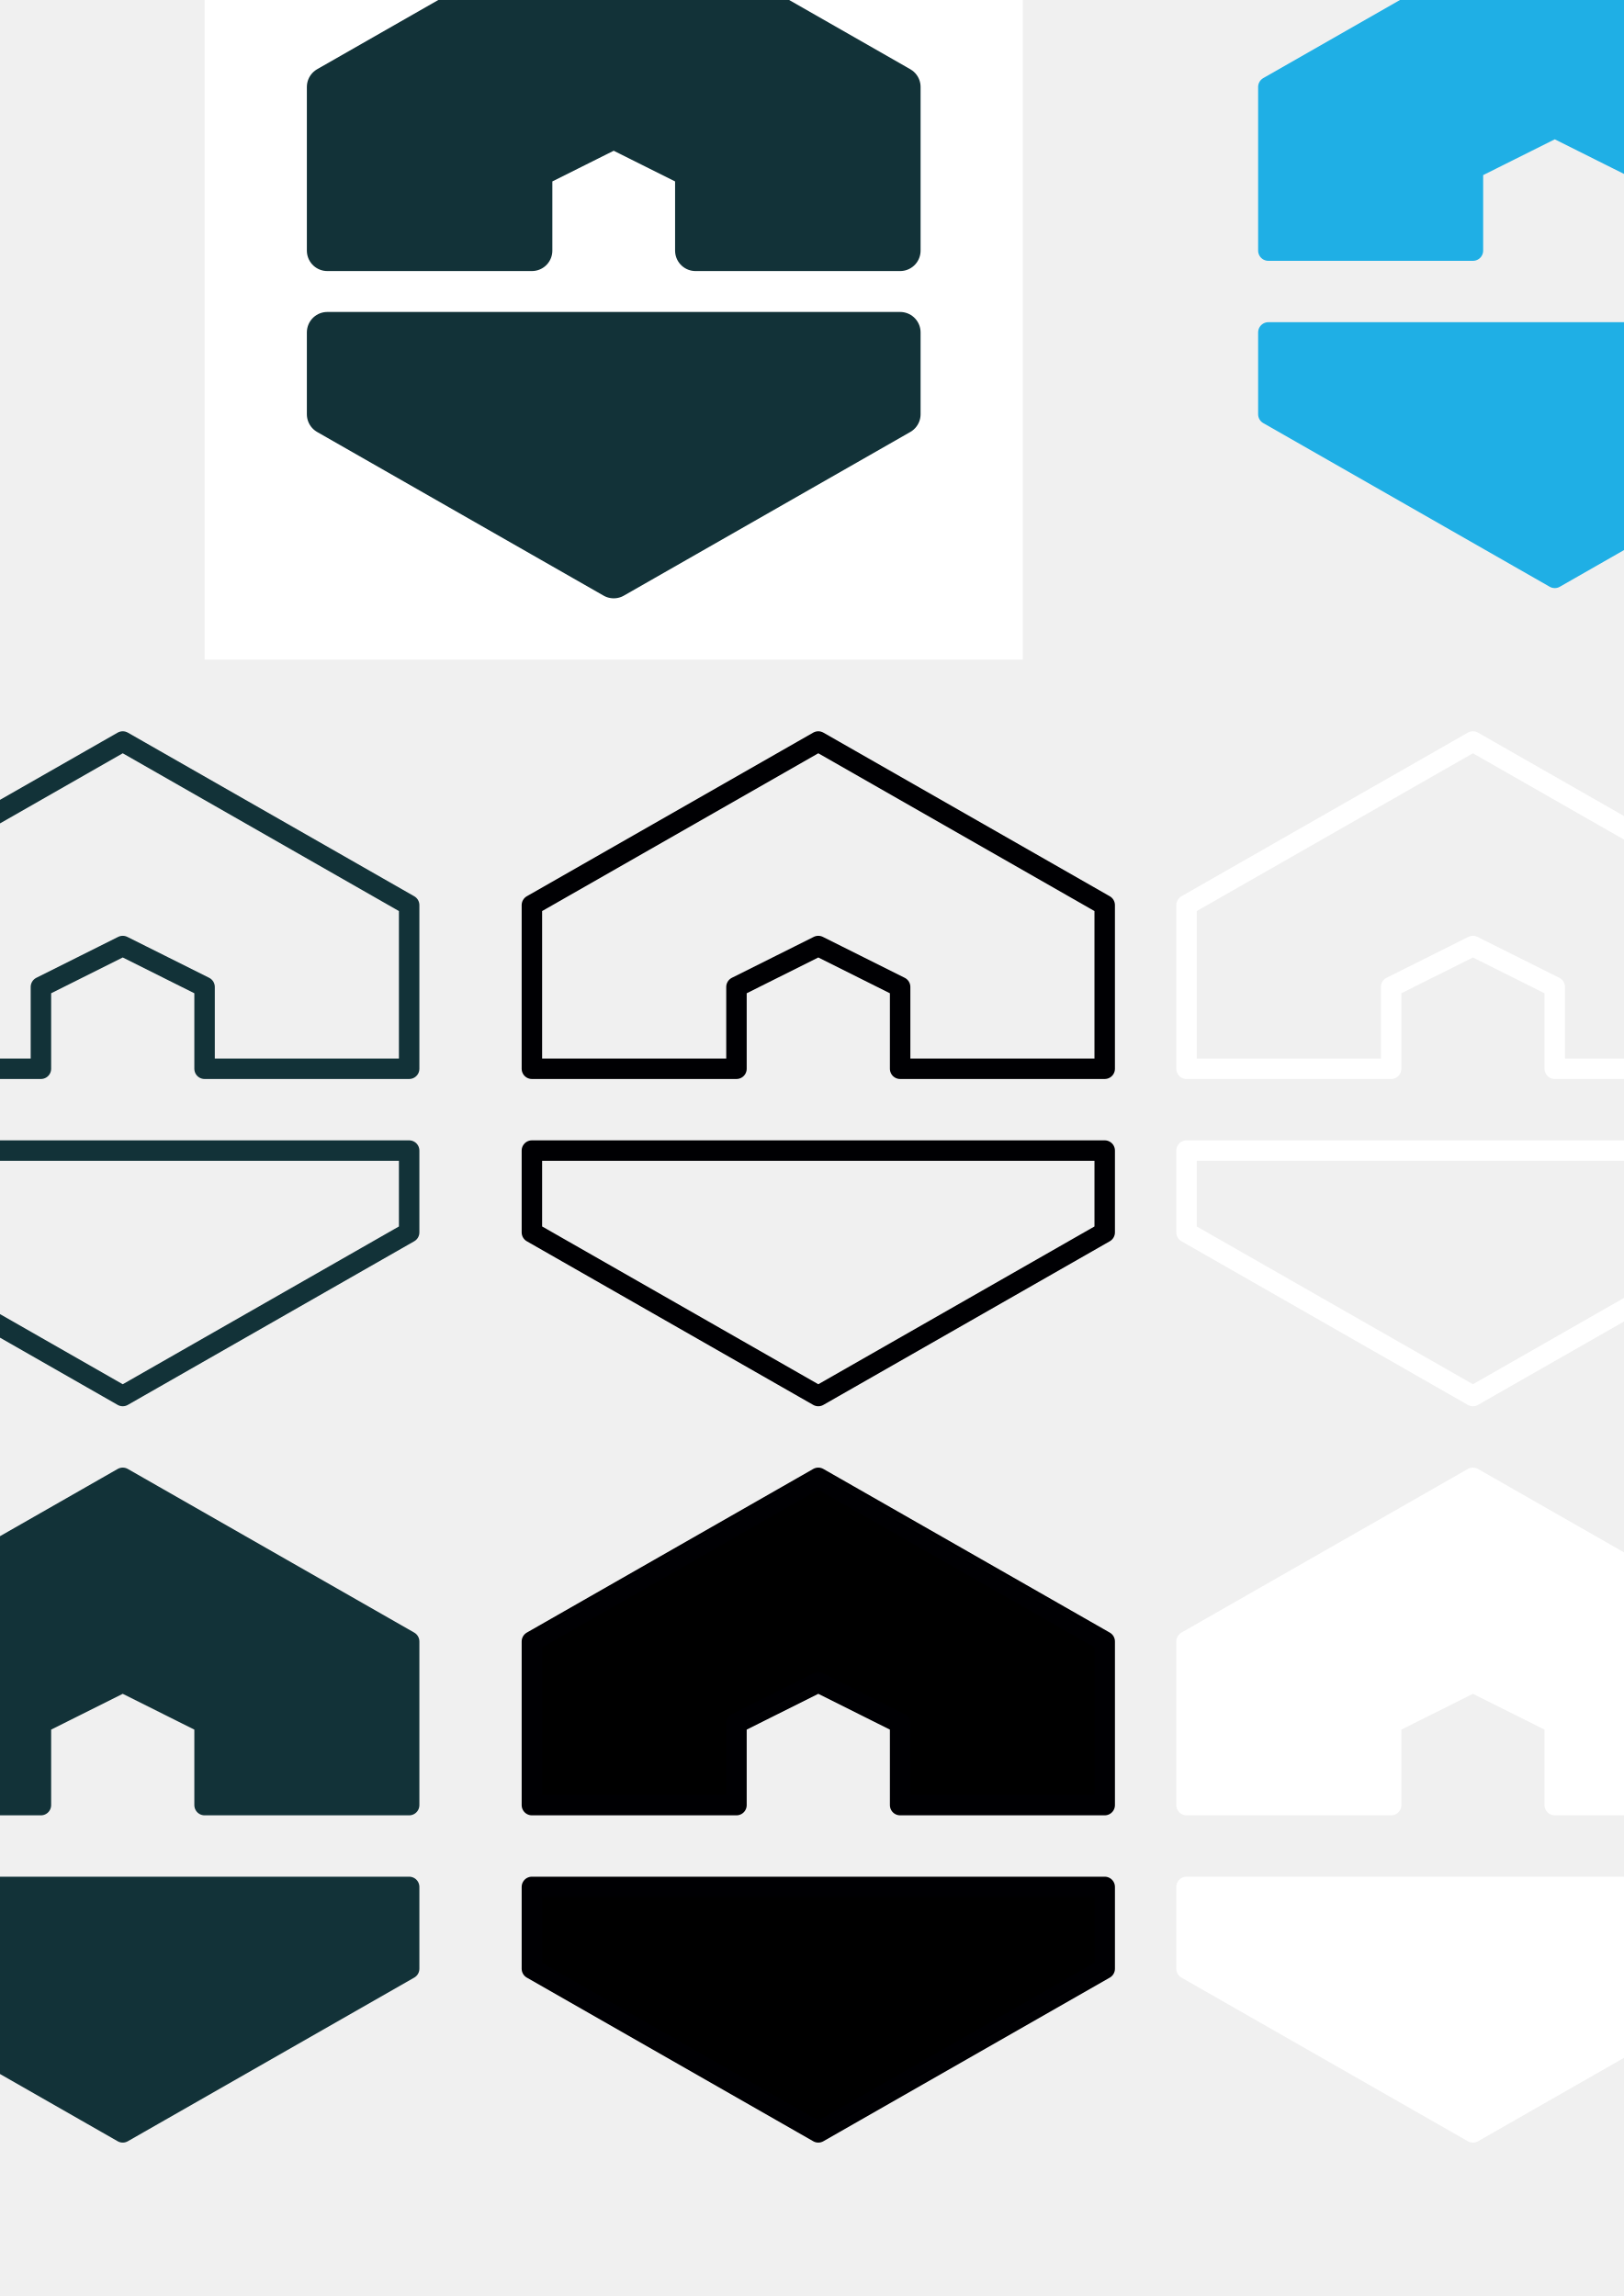
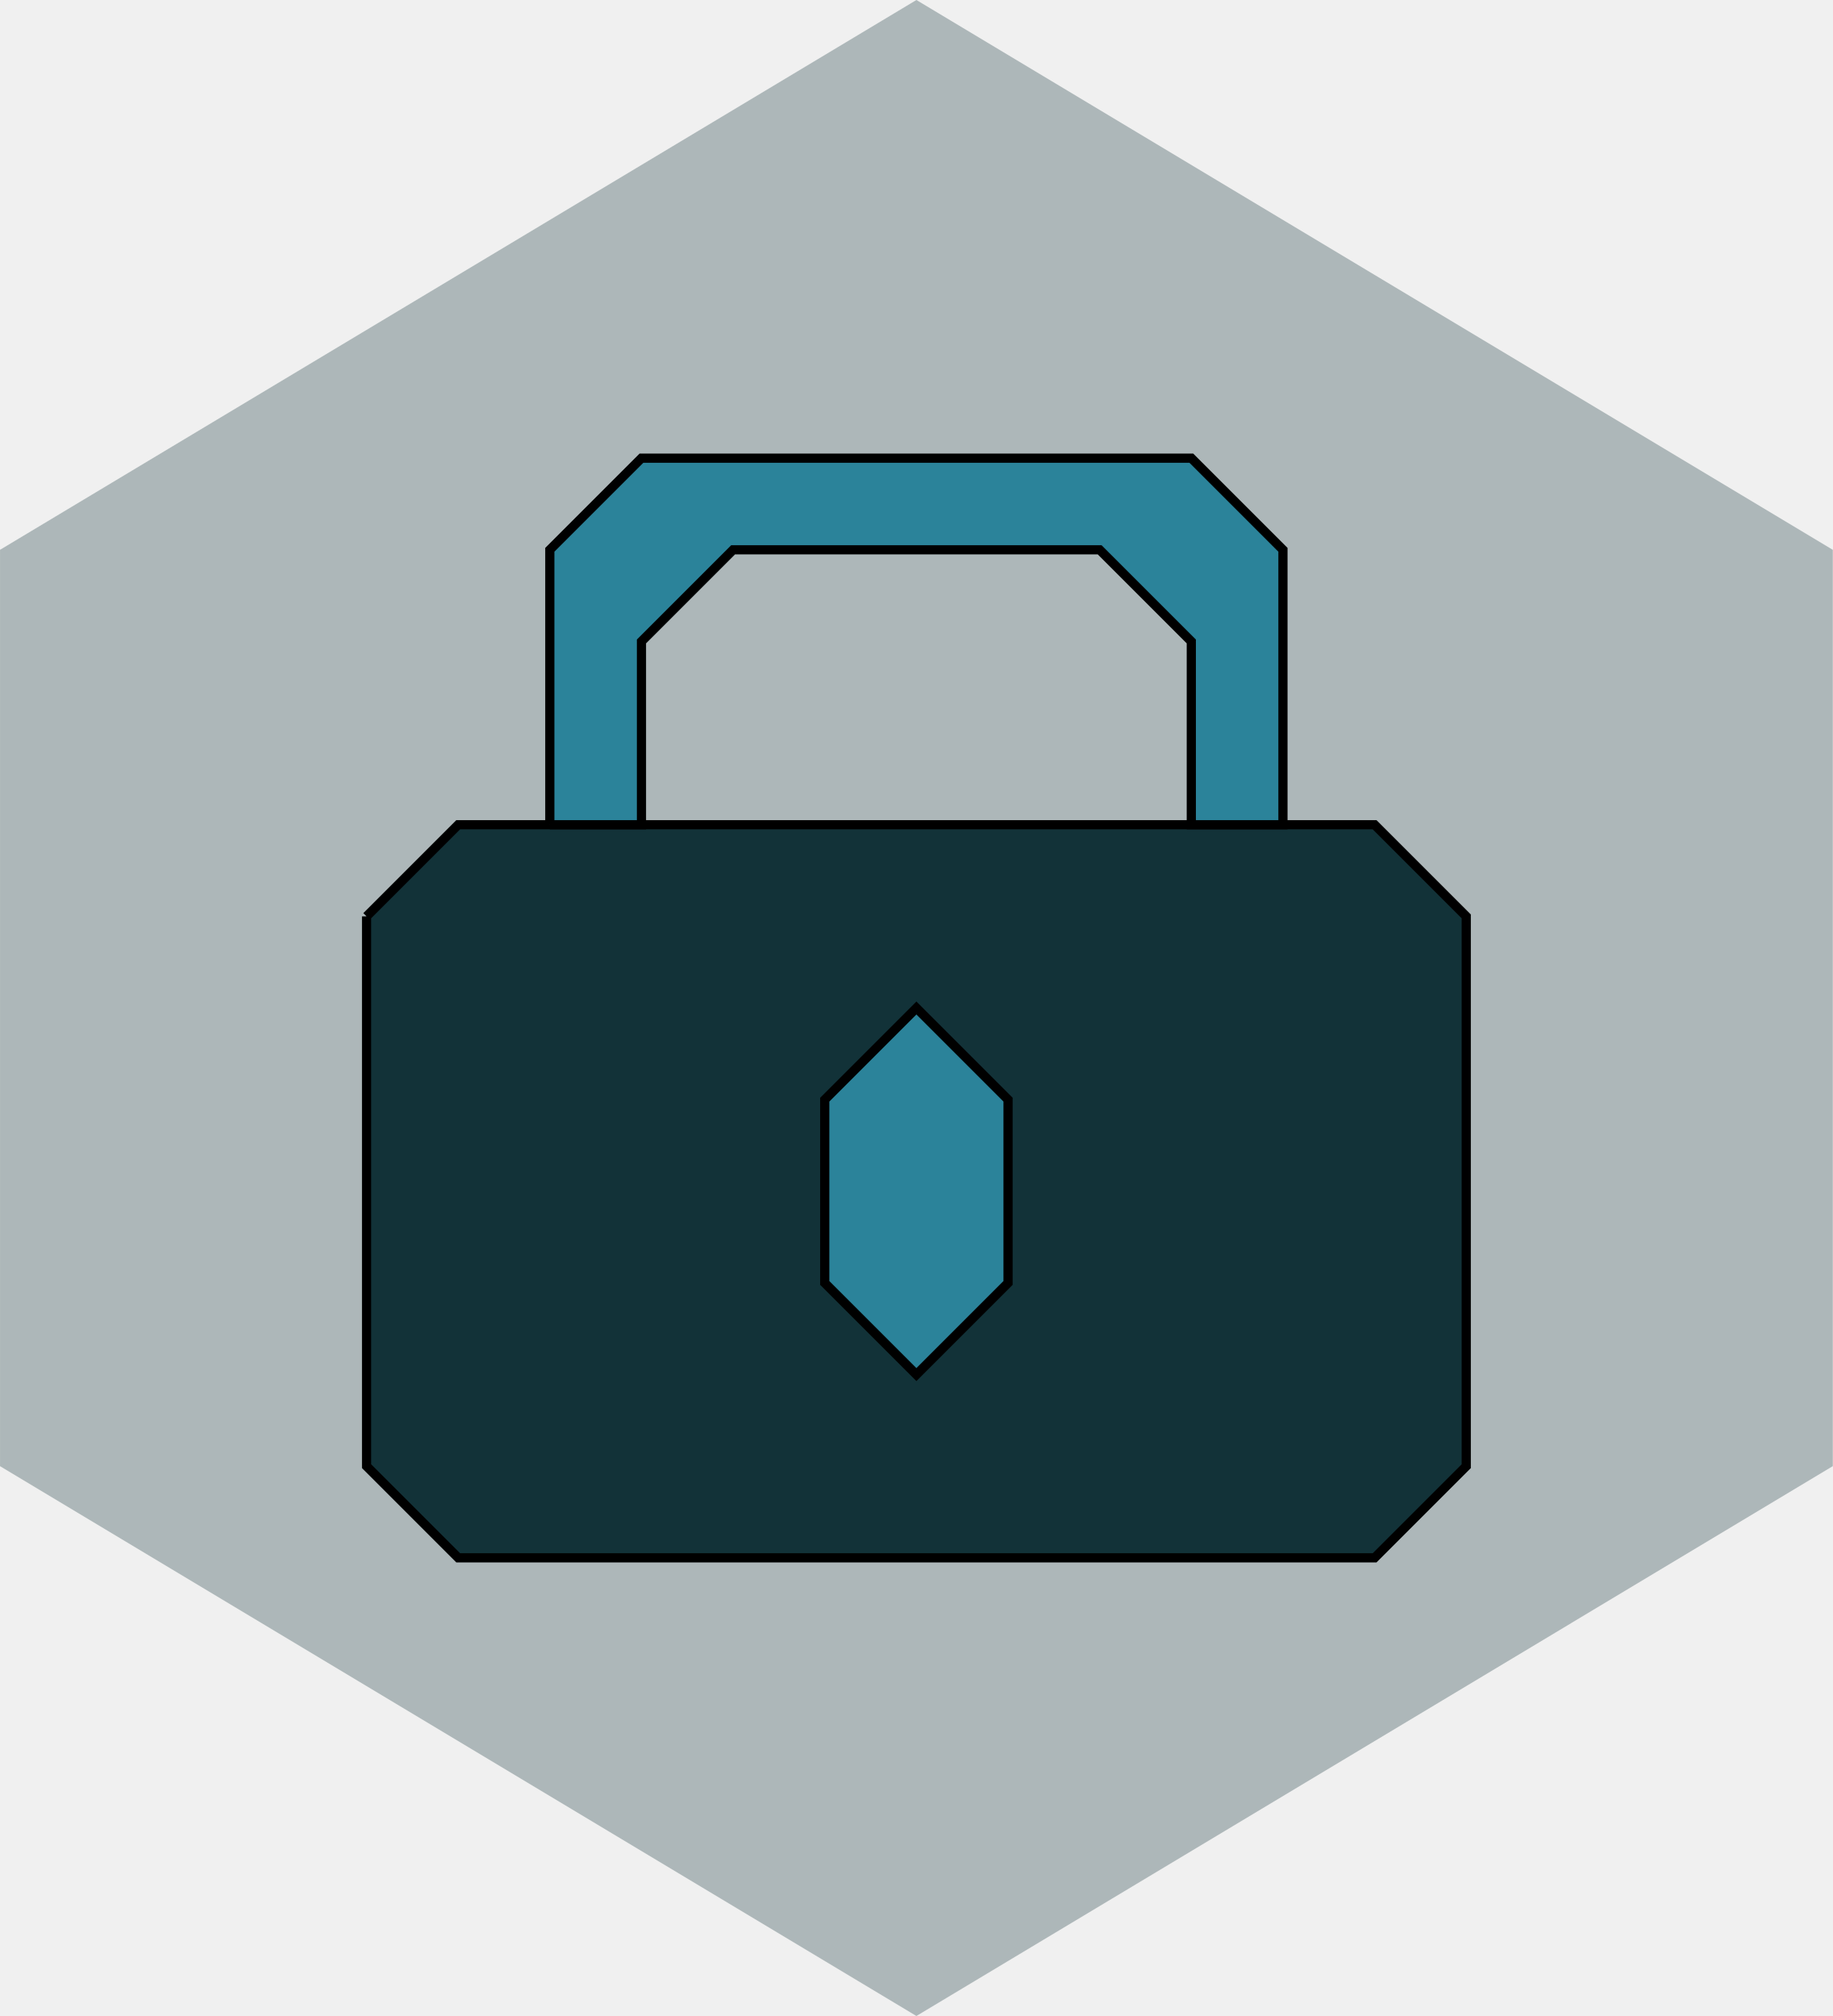
- <svg xmlns="http://www.w3.org/2000/svg" width="210mm" height="297mm" viewBox="0 0 210 297" version="1.1" id="svg8">
-   <defs id="defs2">
-     <linearGradient id="linearGradient-1" y2="220.984" x2="123.5" y1="0" x1="123.5" gradientUnits="userSpaceOnUse">
-       <stop id="stop1261" offset="0%" stop-color="#3950B5" />
-       <stop id="stop1263" offset="100%" stop-color="#162360" />
-     </linearGradient>
-   </defs>
-   <g id="layer1">
-     <path style="fill:none;stroke:#000003;stroke-width:2.646;stroke-linecap:round;stroke-linejoin:round;stroke-miterlimit:4;stroke-dasharray:none;stroke-opacity:1" d="M 68.792,117.083 105.833,95.917 142.875,117.083 V 138.25 H 116.417 V 127.667 L 105.833,122.375 95.25,127.667 V 138.25 H 68.792 v -21.167" id="path828" />
-     <path style="fill:none;stroke:#000003;stroke-width:2.646;stroke-linecap:round;stroke-linejoin:round;stroke-miterlimit:4;stroke-dasharray:none;stroke-opacity:1" d="m 68.792,148.833 -10e-7,10.583 37.042,21.167 37.042,-21.167 v -10.583 z" id="path830" />
-     <path style="fill:none;stroke:#ffffff;stroke-width:2.646;stroke-linecap:round;stroke-linejoin:round;stroke-miterlimit:4;stroke-dasharray:none;stroke-opacity:1" d="M 153.458,117.083 190.5,95.917 227.542,117.083 V 138.25 H 201.083 V 127.667 L 190.5,122.375 179.917,127.667 V 138.25 h -26.458 v -21.167" id="path828-8" />
-     <path style="fill:none;stroke:#ffffff;stroke-width:2.646;stroke-linecap:round;stroke-linejoin:round;stroke-miterlimit:4;stroke-dasharray:none;stroke-opacity:1" d="m 153.458,148.833 0,10.583 37.042,21.167 37.042,-21.167 v -10.583 z" id="path830-8" />
-     <path style="fill:none;stroke:#123238;stroke-width:2.646;stroke-linecap:round;stroke-linejoin:round;stroke-miterlimit:4;stroke-dasharray:none;stroke-opacity:1" d="M -21.167,117.083 15.875,95.917 52.917,117.083 V 138.25 H 26.458 L 26.458,127.667 15.875,122.375 l -10.583,5.292 0,10.583 H -21.167 v -21.167" id="path828-4" />
-     <path style="fill:none;stroke:#123238;stroke-width:2.646;stroke-linecap:round;stroke-linejoin:round;stroke-miterlimit:4;stroke-dasharray:none;stroke-opacity:1" d="m -21.167,148.833 -1e-6,10.583 37.042,21.167 37.042,-21.167 V 148.833 H 3.402 Z" id="path830-4" />
-     <path style="fill:#000000;stroke:#000003;stroke-width:2.646;stroke-linecap:round;stroke-linejoin:round;stroke-miterlimit:4;stroke-dasharray:none;stroke-opacity:1;fill-opacity:1" d="m 68.792,212.333 37.042,-21.167 37.042,21.167 V 233.5 H 116.417 V 222.917 L 105.833,217.625 95.25,222.917 V 233.5 h -26.458 v -21.167" id="path828-6" />
-     <path style="fill:#000000;stroke:#000003;stroke-width:2.646;stroke-linecap:round;stroke-linejoin:round;stroke-miterlimit:4;stroke-dasharray:none;stroke-opacity:1;fill-opacity:1" d="m 68.792,244.083 v 10.583 l 37.042,21.167 37.042,-21.167 v -10.583 z" id="path830-1" />
-     <path style="fill:#ffffff;stroke:#ffffff;stroke-width:2.646;stroke-linecap:round;stroke-linejoin:round;stroke-miterlimit:4;stroke-dasharray:none;stroke-opacity:1;fill-opacity:1" d="m 153.458,212.333 37.042,-21.167 37.042,21.167 V 233.5 h -26.458 v -10.583 l -10.583,-5.292 -10.583,5.292 V 233.5 h -26.458 v -21.167" id="path828-8-1" />
-     <path style="fill:#ffffff;stroke:#ffffff;stroke-width:2.646;stroke-linecap:round;stroke-linejoin:round;stroke-miterlimit:4;stroke-dasharray:none;stroke-opacity:1;fill-opacity:1" d="m 153.458,244.083 v 10.583 l 37.042,21.167 37.042,-21.167 v -10.583 z" id="path830-8-3" />
-     <path style="fill:#123238;stroke:#123238;stroke-width:2.646;stroke-linecap:round;stroke-linejoin:round;stroke-miterlimit:4;stroke-dasharray:none;stroke-opacity:1;fill-opacity:1;fill-rule:nonzero" d="m -21.167,212.333 37.042,-21.167 37.042,21.167 V 233.5 H 26.458 V 222.917 L 15.875,217.625 5.292,222.917 V 233.5 H -21.167 v -21.167" id="path828-4-7" />
-     <path style="fill:#123238;stroke:#123238;stroke-width:2.646;stroke-linecap:round;stroke-linejoin:round;stroke-miterlimit:4;stroke-dasharray:none;stroke-opacity:1;fill-opacity:1;fill-rule:nonzero" d="m -21.167,244.083 v 10.583 l 37.042,21.167 37.042,-21.167 v -10.583 z" id="path830-4-7" />
-     <g id="g1003">
-       <rect y="-20.5" x="26.458" height="105.833" width="105.833" id="rect972" style="fill:#ffffff;fill-opacity:1;fill-rule:nonzero;stroke:none;stroke-width:0.265;stroke-linecap:round;stroke-linejoin:round;stroke-miterlimit:4;stroke-dasharray:none;stroke-opacity:1" />
-       <path id="path828-4-7-4" d="m 42.333,11.25 37.042,-21.167 37.042,21.167 V 32.417 H 89.958 V 21.833 l -10.583,-5.292 -10.583,5.292 -1.3e-5,10.583 H 42.333 V 11.25" style="fill:#123238;fill-opacity:1;fill-rule:nonzero;stroke:#123238;stroke-width:5.292;stroke-linecap:round;stroke-linejoin:round;stroke-miterlimit:4;stroke-dasharray:none;stroke-opacity:1" />
-       <path id="path830-4-7-9" d="M 42.333,43 V 53.583 L 79.375,74.75 116.417,53.583 V 43 Z" style="fill:#123238;fill-opacity:1;fill-rule:nonzero;stroke:#123238;stroke-width:5.292;stroke-linecap:round;stroke-linejoin:round;stroke-miterlimit:4;stroke-dasharray:none;stroke-opacity:1" />
-       <path id="path828-4-7-4-82" d="M 164.042,11.25 201.083,-9.917 238.125,11.25 V 32.417 H 211.667 V 21.833 L 201.083,16.542 190.5,21.833 l -2e-5,10.583 H 164.042 V 11.25" style="fill:#1fafe5;fill-opacity:1;fill-rule:nonzero;stroke:#1fafe5;stroke-width:2.646;stroke-linecap:round;stroke-linejoin:round;stroke-miterlimit:4;stroke-dasharray:none;stroke-opacity:1" />
-       <path id="path830-4-7-9-4" d="m 164.042,43 v 10.583 l 37.042,21.167 37.042,-21.167 V 43 Z" style="fill:#1fafe5;fill-opacity:1;fill-rule:nonzero;stroke:#1fafe5;stroke-width:2.646;stroke-linecap:round;stroke-linejoin:round;stroke-miterlimit:4;stroke-dasharray:none;stroke-opacity:1" />
-       <path id="path828-4-7-4-82-1" d="m 264.583,249.375 37.042,-21.167 37.042,21.167 v 21.167 h -26.458 v -10.583 l -10.583,-5.292 -10.583,5.292 -2e-5,10.583 h -26.458 v -21.167" style="fill:#1fafe5;fill-opacity:1;fill-rule:nonzero;stroke:#1fafe5;stroke-width:2.646;stroke-linecap:round;stroke-linejoin:round;stroke-miterlimit:4;stroke-dasharray:none;stroke-opacity:1" />
-       <path id="path830-4-7-9-4-5" d="m 264.583,281.125 v 10.583 l 37.042,21.167 37.042,-21.167 V 281.125 Z" style="fill:#1fafe5;fill-opacity:1;fill-rule:nonzero;stroke:#1fafe5;stroke-width:2.646;stroke-linecap:round;stroke-linejoin:round;stroke-miterlimit:4;stroke-dasharray:none;stroke-opacity:1" />
-       <g id="Onboarding" transform="matrix(0.2645833,0,0,0.2645833,180.8112,381.7174)" style="fill:none;fill-rule:evenodd;stroke:none;stroke-width:1">
-         <g transform="translate(-64,-210)" id="0.2.3---Tour-3">
-           <g transform="translate(64,210)" id="bg-3">
-             <path id="Oval-2" d="M 123.5,247 C 191.707,247 247,191.707 247,123.5 247,55.293 191.707,0 123.5,0 55.293,0 0,55.293 0,123.5 0,191.707 55.293,247 123.5,247 Z" style="opacity:0.3;fill:url(#linearGradient-1)" />
-             <rect rx="8" height="183.875" width="99.831" y="24" x="63" id="Combined-Shape" style="fill:#253377;stroke:#647ce8;stroke-width:2" />
-             <path id="Line" d="M 63.52,180.635 H 162.311" style="stroke:#647ce8;stroke-width:2;stroke-linecap:square" />
-             <path id="path1271" d="m 104.076,194.255 h 18.718" style="stroke:#647ce8;stroke-width:2;stroke-linecap:square" />
-             <g transform="translate(90,76)" id="Group-4" style="stroke:#ffffff">
-               <g id="top-up">
-                 <g transform="translate(8.666667,3.180606)" id="shopping-48px-outline_bitcoin">
-                   <g transform="translate(0.619048,0.627502)" id="Group">
-                     <path id="Shape" d="M 12.381,0 V 7.53" />
-                     <path id="path1274" d="M 17.333,0 V 7.53" />
-                     <path id="path1276" d="m 12.381,47.69 v 7.53" />
-                     <path id="path1278" d="m 17.333,47.69 v 7.53" />
-                     <path id="Shape-Copy" d="M 0,47.69 H 7.429" />
-                     <path id="Shape-Copy-2" d="M 0,7.53 H 7.429" />
-                     <path id="path1282" d="M 7.429,25.1 V 7.53 H 21.804 c 5.097,0 9.148,3.891 9.148,8.785 0,4.895 -4.051,8.785 -9.148,8.785" />
-                     <path id="path1284" d="M 7.429,47.69 V 25.1 H 23.679 c 5.417,0 9.75,5.02 9.75,11.295 0,6.275 -4.333,11.295 -9.75,11.295 z" />
-                   </g>
-                 </g>
-               </g>
-             </g>
-             <g transform="translate(125,122)" id="Group-3" style="stroke:#12e5b6;stroke-width:2">
-               <rect rx="4" height="65.721" width="74.76" y="37.648" x="0.005" id="Rectangle-path" style="fill:#1f2f7b" />
-               <path id="path1291" d="M 18.695,37.648 V 18.871 c 0,-10.328 8.411,-18.778 18.69,-18.778 v 0 c 10.28,0 18.69,8.45 18.69,18.778 v 18.778" />
-               <path id="path1293" d="m 36.63,65.815 v 9.389" style="fill:#f9f9f9" />
-             </g>
-           </g>
-         </g>
-       </g>
-       <g id="g1421" transform="matrix(0.2645833,0,0,0.2645833,29.05125,380.8729)" style="fill:#c87137">
-         <path id="path1377" d="M 187.5,257 C 255.7,257 311,201.7 311,133.5 311,65.3 255.7,10 187.5,10 119.3,10 64,65.3 64,133.5 64,201.7 119.3,257 187.5,257 Z" class="st0" style="opacity:0.3;fill:#c87137;enable-background:new" />
-         <polygon id="polygon1384" points="222.9,90.7 247.7,57.5 280.8,77.2 321.2,66.1 375,45 375,195 150.1,195 0.4,195 0,143.5 54.3,137.3 97.7,107.8 140.1,129.9 184.6,90.7 " class="st1" style="opacity:0.3;fill:#c87137;enable-background:new" />
-         <g id="g1394" class="st2" style="opacity:0.3;fill:#c87137">
-           <path id="path1386" d="m 300.2,195 h -0.5 v -4 h 0.5 z m 0,-8 h -0.5 v -4 h 0.5 z m 0,-8 h -0.5 v -4 h 0.5 z m 0,-8 h -0.5 v -4 h 0.5 z m 0,-8 h -0.5 v -4 h 0.5 z m 0,-8 h -0.5 v -4 h 0.5 z m 0,-8 h -0.5 v -4 h 0.5 z m 0,-8 h -0.5 v -4 h 0.5 z m 0,-8 h -0.5 v -4 h 0.5 z m 0,-8 h -0.5 v -4 h 0.5 z m 0,-8 h -0.5 v -4 h 0.5 z m 0,-8 h -0.5 v -4 h 0.5 z m 0,-8 h -0.5 v -4 h 0.5 z m 0,-8 h -0.5 v -4 h 0.5 z m 0,-8 h -0.5 v -4 h 0.5 z m 0,-8 h -0.5 v -4 h 0.5 z" class="st3" style="fill:#c87137" />
-           <path id="path1388" d="m 225.2,195 h -0.5 v -4 h 0.5 z m 0,-8 h -0.5 v -4 h 0.5 z m 0,-8 h -0.5 v -4 h 0.5 z m 0,-8 h -0.5 v -4 h 0.5 z m 0,-8 h -0.5 v -4 h 0.5 z m 0,-8 h -0.5 v -4 h 0.5 z m 0,-8 h -0.5 v -4 h 0.5 z m 0,-8 h -0.5 v -4 h 0.5 z m 0,-8 h -0.5 v -4 h 0.5 z m 0,-8 h -0.5 v -4 h 0.5 z m 0,-8 h -0.5 v -4 h 0.5 z m 0,-8 h -0.5 v -4 h 0.5 z m 0,-8 h -0.5 v -4 h 0.5 z m 0,-8 h -0.5 v -3.2 h 0.5 z" class="st3" style="fill:#c87137" />
-           <path id="path1390" d="m 150.2,195 h -0.5 v -4 h 0.5 z m 0,-8 h -0.5 v -4 h 0.5 z m 0,-8 h -0.5 v -4 h 0.5 z m 0,-8 h -0.5 v -4 h 0.5 z m 0,-8 h -0.5 v -4 h 0.5 z m 0,-8 h -0.5 v -4 h 0.5 z m 0,-8 h -0.5 v -4 h 0.5 z m 0,-8 h -0.5 v -4 h 0.5 z m 0,-8 h -0.5 v -4 h 0.5 z m 0,-8 h -0.5 v -2 h 0.5 z" class="st3" style="fill:#c87137" />
-           <path id="path1392" d="m 75.2,195 h -0.5 v -4 h 0.5 z m 0,-8 h -0.5 v -4 h 0.5 z m 0,-8 h -0.5 v -4 h 0.5 z m 0,-8 h -0.5 v -4 h 0.5 z m 0,-8 h -0.5 v -4 h 0.5 z m 0,-8 h -0.5 v -4 h 0.5 z m 0,-8 h -0.5 v -4 h 0.5 z m 0,-8 h -0.5 v -4 h 0.5 z m 0,-8 h -0.5 v -4 h 0.5 z" class="st3" style="fill:#c87137" />
-         </g>
-         <path id="path1396" d="m 0,144.5 c -0.5,0 -0.9,-0.4 -1,-0.9 -0.1,-0.5 0.3,-1 0.9,-1.1 L 54,136.3 97.1,107 c 0.3,-0.2 0.7,-0.2 1,-0.1 l 41.8,21.8 44,-38.7 c 0.2,-0.2 0.4,-0.2 0.7,-0.2 h 37.8 L 246.9,57 c 0.3,-0.4 0.9,-0.5 1.3,-0.3 l 32.7,19.5 39.9,-11 53.8,-21.1 c 0.5,-0.2 1.1,0.1 1.3,0.6 0.2,0.5 -0.1,1.1 -0.6,1.3 l -53.8,21.1 c 0,0 -0.1,0 -0.1,0 L 281,78.2 c -0.3,0.1 -0.5,0 -0.8,-0.1 L 248,58.9 223.7,91.4 c -0.2,0.3 -0.5,0.4 -0.8,0.4 H 185 l -44.2,39 c -0.3,0.3 -0.8,0.3 -1.1,0.1 L 97.8,109 54.9,138.2 c -0.1,0.1 -0.3,0.1 -0.4,0.2 L 0.2,144.6 C 0.1,144.5 0,144.5 0,144.5 Z" class="st3" style="fill:#c87137" />
-         <g id="g1400" style="fill:#c87137">
-           <path d="m 187.5,48.5 v 146" class="st4" id="Line_1_" style="opacity:0.64;fill:#c87137;stroke:#9012fe;stroke-width:2;stroke-linecap:square;enable-background:new" />
-           <circle r="4.5" cy="89.5" cx="187.5" class="st5" id="dot" style="fill:#c87137;stroke:#ffffff;stroke-width:3" />
-         </g>
-       </g>
-       <g id="g1714" transform="matrix(0.2645833,0,0,0.2645833,261.7788,378.1477)">
-         <g id="g1587" class="st0" transform="translate(0,54)" style="opacity:0.15">
-           <g id="g1547">
-             <polyline points="13,123.7 0,123.7 0,90 13,90   " class="st1" id="Shape-4" style="fill:none;stroke:#ffffff;stroke-width:2" />
-             <polyline points="58.3,123.7 71.3,123.7 71.3,90 58.3,90   " class="st1" id="Shape_1_" style="fill:none;stroke:#ffffff;stroke-width:2" />
-             <rect height="82.5" width="45.4" class="st1" y="41.2" x="13" id="Rectangle-path-1" style="fill:none;stroke:#ffffff;stroke-width:2" />
-             <path d="m 25.9,56.2 h 3.2" class="st1" id="Shape_2_" style="fill:none;stroke:#ffffff;stroke-width:2" />
-             <path d="m 42.1,56.2 h 3.2" class="st1" id="Shape_3_" style="fill:none;stroke:#ffffff;stroke-width:2" />
-             <path d="m 25.9,71.2 h 3.2" class="st1" id="Shape_4_" style="fill:none;stroke:#ffffff;stroke-width:2" />
-             <path d="m 42.1,71.2 h 3.2" class="st1" id="Shape_5_" style="fill:none;stroke:#ffffff;stroke-width:2" />
-             <path d="m 25.9,86.2 h 3.2" class="st1" id="Shape_6_" style="fill:none;stroke:#ffffff;stroke-width:2" />
-             <path d="m 42.1,86.2 h 3.2" class="st1" id="Shape_7_" style="fill:none;stroke:#ffffff;stroke-width:2" />
-             <path d="m 25.9,101.2 h 3.2" class="st1" id="Shape_8_" style="fill:none;stroke:#ffffff;stroke-width:2" />
-             <path d="m 42.1,101.2 h 3.2" class="st1" id="Shape_9_" style="fill:none;stroke:#ffffff;stroke-width:2" />
-             <path d="m 35.7,123.7 v -7.5" class="st1" id="Shape_10_" style="fill:none;stroke:#ffffff;stroke-width:2" />
-           </g>
-           <g id="g1559">
-             <polyline points="142.8,67 142.8,37.5 132.6,37.5 132.6,19.7 112.2,19.7 112.2,37.5 102,37.5     102,84.8   " class="st1" id="Shape_11_" style="fill:none;stroke:#ffffff;stroke-width:2" />
-             <path d="m 112.2,138 h 20.4" class="st1" id="Shape_12_" style="fill:none;stroke:#ffffff;stroke-width:2" />
-             <path d="M 122.4,7.9 V 19.7" class="st1" id="Shape_13_" style="fill:none;stroke:#ffffff;stroke-width:2" />
-             <rect height="53.2" width="40.9" class="st1" y="84.8" x="71.3" id="Rectangle-path_1_" style="fill:none;stroke:#ffffff;stroke-width:2" />
-             <rect height="71" width="40.9" class="st1" y="67" x="132.6" id="Rectangle-path_2_" style="fill:none;stroke:#ffffff;stroke-width:2" />
-             <path d="m 147.9,84.8 h 10.2" class="st1" id="Shape_14_" style="fill:none;stroke:#ffffff;stroke-width:2" />
-             <path d="m 147.9,102.5 h 10.2" class="st1" id="Shape_15_" style="fill:none;stroke:#ffffff;stroke-width:2" />
-             <path d="m 147.9,120.2 h 10.2" class="st1" id="Shape_16_" style="fill:none;stroke:#ffffff;stroke-width:2" />
-             <path d="M 86.6,102.5 H 96.8" class="st1" id="Shape_17_" style="fill:none;stroke:#ffffff;stroke-width:2" />
-             <path d="M 86.6,120.2 H 96.8" class="st1" id="Shape_18_" style="fill:none;stroke:#ffffff;stroke-width:2" />
-           </g>
-           <g id="g1573">
-             <polyline points="237.5,135.4 224.5,135.4 224.5,101.6 237.5,101.6   " class="st1" id="Shape_19_" style="fill:none;stroke:#ffffff;stroke-width:2" />
-             <polyline points="282.9,135.4 295.8,135.4 295.8,101.6 282.9,101.6   " class="st1" id="Shape_20_" style="fill:none;stroke:#ffffff;stroke-width:2" />
-             <rect height="82.5" width="45.4" class="st1" y="52.9" x="237.5" id="Rectangle-path_3_" style="fill:none;stroke:#ffffff;stroke-width:2" />
-             <path d="m 250.5,67.9 h 3.2" class="st1" id="Shape_21_" style="fill:none;stroke:#ffffff;stroke-width:2" />
-             <path d="m 266.7,67.9 h 3.2" class="st1" id="Shape_22_" style="fill:none;stroke:#ffffff;stroke-width:2" />
-             <path d="m 250.5,82.9 h 3.2" class="st1" id="Shape_23_" style="fill:none;stroke:#ffffff;stroke-width:2" />
-             <path d="m 266.7,82.9 h 3.2" class="st1" id="Shape_24_" style="fill:none;stroke:#ffffff;stroke-width:2" />
-             <path d="m 250.5,97.9 h 3.2" class="st1" id="Shape_25_" style="fill:none;stroke:#ffffff;stroke-width:2" />
-             <path d="m 266.7,97.9 h 3.2" class="st1" id="Shape_26_" style="fill:none;stroke:#ffffff;stroke-width:2" />
-             <path d="m 250.5,112.9 h 3.2" class="st1" id="Shape_27_" style="fill:none;stroke:#ffffff;stroke-width:2" />
-             <path d="m 266.7,112.9 h 3.2" class="st1" id="Shape_28_" style="fill:none;stroke:#ffffff;stroke-width:2" />
-             <path d="m 260.2,135.4 v -7.5" class="st1" id="Shape_29_" style="fill:none;stroke:#ffffff;stroke-width:2" />
-           </g>
-           <g id="g1585">
-             <polyline points="367.4,56 367.4,26.4 357.1,26.4 357.1,8.7 336.7,8.7 336.7,26.4 326.5,26.4     326.5,73.8   " class="st1" id="Shape_30_" style="fill:none;stroke:#ffffff;stroke-width:2" />
-             <path d="m 336.7,127.1 h 20.4" class="st1" id="Shape_31_" style="fill:none;stroke:#ffffff;stroke-width:2" />
-             <path d="M 346.9,-3.1 V 8.7" class="st1" id="Shape_32_" style="fill:none;stroke:#ffffff;stroke-width:2" />
-             <rect height="53.2" width="40.9" class="st1" y="73.8" x="295.8" id="Rectangle-path_4_" style="fill:none;stroke:#ffffff;stroke-width:2" />
-             <rect height="71" width="40.9" class="st1" y="56" x="357.1" id="Rectangle-path_5_" style="fill:none;stroke:#ffffff;stroke-width:2" />
-             <path d="m 372.5,73.8 h 10.2" class="st1" id="Shape_33_" style="fill:none;stroke:#ffffff;stroke-width:2" />
-             <path d="m 372.5,91.5 h 10.2" class="st1" id="Shape_34_" style="fill:none;stroke:#ffffff;stroke-width:2" />
-             <path d="m 372.5,109.2 h 10.2" class="st1" id="Shape_35_" style="fill:none;stroke:#ffffff;stroke-width:2" />
-             <path d="m 311.2,91.5 h 10.2" class="st1" id="Shape_36_" style="fill:none;stroke:#ffffff;stroke-width:2" />
-             <path d="m 311.2,109.2 h 10.2" class="st1" id="Shape_37_" style="fill:none;stroke:#ffffff;stroke-width:2" />
-           </g>
-         </g>
-         <path id="path1594" d="M 187.5,247 C 255.7,247 311,191.7 311,123.5 311,55.3 255.7,0 187.5,0 119.3,0 64,55.3 64,123.5 64,191.7 119.3,247 187.5,247 Z" class="st2" style="opacity:0.3;fill:url(#SVGID_1_);enable-background:new" />
-         <g id="g1602">
-           <path id="path1596" d="m 141,32 h 83.8 c 4.4,0 8,3.6 8,8 v 167.9 c 0,4.4 -3.6,8 -8,8 H 141 c -4.4,0 -8,-3.6 -8,-8 V 40 c 0,-4.4 3.6,-8 8,-8 z" class="st3" style="fill:#293881;fill-opacity:0.655;stroke:#6778ba;stroke-width:2" />
-           <path id="path1598" d="m 133.5,188 h 98.8" class="st4" style="fill:none;stroke:#6778ba;stroke-width:2;stroke-linecap:square" />
-           <path id="path1600" d="m 177.1,202.3 h 18.7" class="st4" style="fill:none;stroke:#6778ba;stroke-width:2;stroke-linecap:square" />
-         </g>
-         <g id="g1634">
-           <path id="path1604" d="M 197.8,66 H 166 v 31.8 h 31.8 z m -4.5,27.3 H 170.6 V 70.5 h 22.7 z" class="st5" style="fill:#5bc2a7" />
-           <polygon id="polygon1606" points="266,166 266,161.5 231.9,161.5 231.9,156.9 227.4,156.9 227.4,166 " class="st5" style="fill:#5bc2a7" />
-           <rect id="rect1608" height="13.6" width="13.6" class="st5" y="75.1" x="175.1" style="fill:#5bc2a7" />
-           <path id="path1610" d="m 166,166 h 31.8 V 134.2 H 166 Z m 4.5,-27.3 h 22.7 v 22.7 h -22.7 z" class="st5" style="fill:#5bc2a7" />
-           <rect id="rect1612" height="13.6" width="13.6" class="st5" y="143.3" x="175.1" style="fill:#5bc2a7" />
-           <path id="path1614" d="M 234.2,66 V 97.8 H 266 V 66 Z m 27.3,27.3 H 238.8 V 70.5 h 22.7 z" class="st5" style="fill:#5bc2a7" />
-           <rect id="rect1616" height="13.6" width="13.6" class="st5" y="75.1" x="243.3" style="fill:#5bc2a7" />
-           <rect id="rect1618" height="9.1" width="9.1" class="st5" y="102.4" x="256.9" style="fill:#5bc2a7" />
-           <rect id="rect1620" height="9.1" width="9.1" class="st5" y="120.5" x="166" style="fill:#5bc2a7" />
-           <polygon id="polygon1622" points="218.3,106.9 218.3,97.8 218.3,93.3 222.8,93.3 222.8,84.2 218.3,84.2 213.7,84.2 209.2,84.2 209.2,75.1 213.7,75.1 213.7,79.6 229.6,79.6 229.6,66 225.1,66 225.1,75.1 218.3,75.1 218.3,66 216,66 206.9,66 204.6,66 204.6,88.7 213.7,88.7 213.7,93.3 204.6,93.3 204.6,97.8 213.7,97.8 213.7,102.4 195.5,102.4 195.5,106.9 " class="st5" style="fill:#5bc2a7" />
-           <polygon id="polygon1624" points="188.7,116 188.7,120.5 179.6,120.5 179.6,125.1 188.7,125.1 188.7,129.6 206.9,129.6 206.9,125.1 193.3,125.1 193.3,120.5 193.3,111.5 186.5,111.5 186.5,104.6 181.9,104.6 181.9,111.5 177.4,111.5 177.4,102.4 166,102.4 166,106.9 172.8,106.9 172.8,116 181.9,116 186.5,116 " class="st5" style="fill:#5bc2a7" />
-           <polygon id="polygon1626" points="206.9,136.5 202.4,136.5 202.4,150.1 211.5,150.1 211.5,156.9 202.4,156.9 202.4,161.5 211.5,161.5 211.5,166 222.8,166 222.8,161.5 216,161.5 216,156.9 216,145.5 206.9,145.5 " class="st5" style="fill:#5bc2a7" />
-           <polygon id="polygon1628" points="225.1,100.1 225.1,116 247.8,116 247.8,111.5 243.3,111.5 243.3,106.9 250.1,106.9 250.1,102.4 243.3,102.4 238.7,102.4 234.2,102.4 234.2,106.9 238.7,106.9 238.7,111.5 229.6,111.5 229.6,100.1 " class="st5" style="fill:#5bc2a7" />
-           <polygon id="polygon1630" points="250.1,156.9 250.1,152.4 250.1,147.8 250.1,141 241,141 241,147.8 234.2,147.8 234.2,141 229.6,141 229.6,147.8 225.1,147.8 225.1,129.6 220.5,129.6 220.5,125.1 216,125.1 216,111.5 200.1,111.5 200.1,120.5 204.6,120.5 204.6,116 211.5,116 211.5,125.1 211.5,134.2 220.5,134.2 220.5,147.8 220.5,152.4 225.1,152.4 229.6,152.4 234.2,152.4 241,152.4 241,156.9 " class="st5" style="fill:#5bc2a7" />
-           <polygon id="polygon1632" points="238.7,122.8 238.7,131.9 234.2,131.9 234.2,122.8 229.6,122.8 229.6,136.5 243.3,136.5 243.3,127.4 250.1,127.4 250.1,134.2 254.6,134.2 254.6,127.4 261.5,127.4 261.5,141 254.6,141 254.6,154.6 266,154.6 266,150.1 259.2,150.1 259.2,145.5 266,145.5 266,127.4 266,122.8 266,116 261.5,116 261.5,122.8 254.6,122.8 250.1,122.8 " class="st5" style="fill:#5bc2a7" />
-         </g>
-       </g>
-     </g>
-     <g id="g1011">
-       <g id="g1021">
-         <rect style="fill:#ffffff;fill-opacity:1;fill-rule:nonzero;stroke:none;stroke-width:0.265;stroke-linecap:round;stroke-linejoin:round;stroke-miterlimit:4;stroke-dasharray:none;stroke-opacity:1" id="rect972-2" width="105.833" height="105.833" x="359.833" y="90.625" />
-         <path style="fill:none;fill-opacity:1;fill-rule:nonzero;stroke:#123238;stroke-width:5.292;stroke-linecap:round;stroke-linejoin:round;stroke-miterlimit:4;stroke-dasharray:none;stroke-opacity:1" d="M 375.708,122.375 412.75,101.208 449.792,122.375 v 21.167 h -26.458 v -10.583 l -10.583,-5.292 -10.583,5.292 v 10.583 H 375.708 V 122.375" id="path828-4-7-4-8" />
-         <path style="fill:none;fill-opacity:1;fill-rule:nonzero;stroke:#123238;stroke-width:5.292;stroke-linecap:round;stroke-linejoin:round;stroke-miterlimit:4;stroke-dasharray:none;stroke-opacity:1" d="m 375.708,154.125 v 10.583 L 412.75,185.875 449.792,164.708 V 154.125 Z" id="path830-4-7-9-6" />
-       </g>
-     </g>
-     <rect style="fill:#ffffff;fill-opacity:1;fill-rule:nonzero;stroke:none;stroke-width:0.265;stroke-linecap:round;stroke-linejoin:round;stroke-miterlimit:4;stroke-dasharray:none;stroke-opacity:1" id="rect972-2-0" width="105.833" height="105.833" x="254" y="-20.5" />
-     <path style="fill:none;fill-opacity:1;fill-rule:nonzero;stroke:#123238;stroke-width:2.646;stroke-linecap:round;stroke-linejoin:round;stroke-miterlimit:4;stroke-dasharray:none;stroke-opacity:1" d="M 269.875,11.25 306.917,-9.917 343.958,11.25 V 32.417 H 317.5 v -10.583 l -10.583,-5.292 -10.583,5.292 v 10.583 H 269.875 V 11.25" id="path828-4-7-4-8-8" />
-     <path style="fill:none;fill-opacity:1;fill-rule:nonzero;stroke:#123238;stroke-width:2.646;stroke-linecap:round;stroke-linejoin:round;stroke-miterlimit:4;stroke-dasharray:none;stroke-opacity:1" d="m 269.875,43 v 10.583 l 37.042,21.167 37.042,-21.167 V 43 Z" id="path830-4-7-9-6-9" />
-     <rect style="fill:#ffffff;fill-opacity:1;fill-rule:nonzero;stroke:none;stroke-width:0.265;stroke-linecap:round;stroke-linejoin:round;stroke-miterlimit:4;stroke-dasharray:none;stroke-opacity:1" id="rect972-2-0-4" width="105.833" height="105.833" x="359.833" y="-20.5" />
-     <path style="fill:none;fill-opacity:1;fill-rule:nonzero;stroke:#123238;stroke-width:1.323;stroke-linecap:round;stroke-linejoin:round;stroke-miterlimit:4;stroke-dasharray:none;stroke-opacity:1" d="m 375.708,11.25 37.042,-21.167 37.042,21.167 v 21.167 h -26.458 v -10.583 l -10.583,-5.292 -10.583,5.292 v 10.583 h -26.458 v -21.167" id="path828-4-7-4-8-8-3" />
-     <path style="fill:none;fill-opacity:1;fill-rule:nonzero;stroke:#123238;stroke-width:1.323;stroke-linecap:round;stroke-linejoin:round;stroke-miterlimit:4;stroke-dasharray:none;stroke-opacity:1" d="m 375.708,43 v 10.583 l 37.042,21.167 37.042,-21.167 v -10.583 z" id="path830-4-7-9-6-9-1" />
-     <rect style="fill:#ffffff;fill-opacity:1;fill-rule:nonzero;stroke:none;stroke-width:0.265;stroke-linecap:round;stroke-linejoin:round;stroke-miterlimit:4;stroke-dasharray:none;stroke-opacity:1" id="rect972-2-0-46" width="105.833" height="105.833" x="254" y="90.625" />
-     <path style="fill:none;fill-opacity:1;fill-rule:nonzero;stroke:#123238;stroke-width:2.646;stroke-linecap:round;stroke-linejoin:round;stroke-miterlimit:4;stroke-dasharray:none;stroke-opacity:1" d="m 269.875,122.375 37.042,-21.167 37.042,21.167 v 21.167 H 317.5 L 317.5,138.25 l -10.583,-5.292 -10.583,5.292 -1e-5,5.292 h -26.458 v -21.167" id="path828-4-7-4-8-8-4" />
-     <path style="fill:none;fill-opacity:1;fill-rule:nonzero;stroke:#123238;stroke-width:2.646;stroke-linecap:round;stroke-linejoin:round;stroke-miterlimit:4;stroke-dasharray:none;stroke-opacity:1" d="m 269.875,154.125 v 10.583 l 37.042,21.167 37.042,-21.167 V 154.125 Z" id="path830-4-7-9-6-9-7" />
-     <path style="fill:#000000;fill-opacity:1;stroke:#000003;stroke-width:1.984;stroke-linecap:round;stroke-linejoin:round;stroke-miterlimit:4;stroke-dasharray:none;stroke-opacity:1" d="m 104.51,492.792 27.781,-15.875 27.781,15.875 v 15.875 h -19.844 v -7.938 l -7.938,-3.969 -7.938,3.969 v 7.938 h -19.844 v -15.875" id="path828-6-0" />
-     <path style="fill:#000000;fill-opacity:1;stroke:#000003;stroke-width:1.984;stroke-linecap:round;stroke-linejoin:round;stroke-miterlimit:4;stroke-dasharray:none;stroke-opacity:1" d="m 104.51,516.604 v 7.938 l 27.781,15.875 27.781,-15.875 v -7.938 z" id="path830-1-0" />
-     <path style="opacity:0.3;fill:#123238;fill-opacity:1;stroke:none;stroke-width:0.397px;stroke-linecap:butt;stroke-linejoin:miter;stroke-opacity:1" d="m 104.511,593.337 27.781,15.872 27.781,-15.872 -2e-5,-27.775 -27.781,-15.872 -27.781,15.872 z" id="path1740" />
-     <g id="g5790" transform="translate(13.22916,-2.7999999e-6)">
-       <path id="path1742-9-6" d="m 304.271,511.312 26.458,-15.875 26.458,15.875 v 26.458 l -26.458,15.875 -26.458,-15.875 V 511.312" style="opacity:0.3;fill:#123238;fill-opacity:1;stroke:none;stroke-width:0.265px;stroke-linecap:butt;stroke-linejoin:miter;stroke-opacity:1" />
-       <path id="path5716" d="m 325.438,519.25 v 10.583 l 2.646,2.646 h 5.292 l 2.646,-2.646 V 519.25 l -2.646,-2.646 c 0,0 -5.292,0 -5.292,0 L 325.438,519.25" style="fill:#2b839a;fill-opacity:1;stroke:#000000;stroke-width:0.265px;stroke-linecap:butt;stroke-linejoin:miter;stroke-opacity:1" />
-       <path id="path5651" d="m 325.438,519.25 v 10.583" style="fill:#2b839a;fill-opacity:1;stroke:#000000;stroke-width:0.265px;stroke-linecap:butt;stroke-linejoin:miter;stroke-opacity:1" />
-       <path id="path5653" d="m 336.021,519.25 v 10.583" style="fill:#2b839a;fill-opacity:1;stroke:#000000;stroke-width:0.265px;stroke-linecap:butt;stroke-linejoin:miter;stroke-opacity:1" />
-       <path id="path5655" d="m 325.438,519.25 2.646,-2.646 h 5.292 l 2.646,2.646 -2.646,2.646 h -5.292 L 325.438,519.25" style="fill:#2b839a;fill-opacity:0.04;stroke:#000000;stroke-width:0.265px;stroke-linecap:butt;stroke-linejoin:miter;stroke-opacity:1" />
-       <path id="path5702" d="m 328.083,521.896 v 10.583" style="fill:none;stroke:#000000;stroke-width:0.265px;stroke-linecap:butt;stroke-linejoin:miter;stroke-opacity:1" />
-       <path id="path5704" d="m 333.375,521.896 v 10.583" style="fill:none;stroke:#000000;stroke-width:0.265px;stroke-linecap:butt;stroke-linejoin:miter;stroke-opacity:1" />
-       <path id="path5706" d="m 325.438,529.833 2.646,2.646 h 5.292 l 2.646,-2.646" style="fill:none;stroke:#000000;stroke-width:0.265px;stroke-linecap:butt;stroke-linejoin:miter;stroke-opacity:1" />
-       <path id="path5710" d="m 325.438,527.188 2.646,2.646 h 5.292 l 2.646,-2.646" style="fill:none;stroke:#000000;stroke-width:0.265px;stroke-linecap:butt;stroke-linejoin:miter;stroke-opacity:1" />
-       <path id="path5712" d="m 336.021,524.542 -2.646,2.646 h -5.292 l -2.646,-2.646" style="fill:none;stroke:#000000;stroke-width:0.265px;stroke-linecap:butt;stroke-linejoin:miter;stroke-opacity:1" />
-       <path id="path5714" d="m 325.438,521.896 2.646,2.646 h 5.292 l 2.646,-2.646" style="fill:none;stroke:#000000;stroke-width:0.265px;stroke-linecap:butt;stroke-linejoin:miter;stroke-opacity:1" />
-       <path id="path5606" transform="scale(0.2645833)" d="m 1250,1922.52 a 60,60 0 0 0 -60,60 60,60 0 0 0 60,60 60,60 0 0 0 60,-60 60,60 0 0 0 -60,-60 z m 0,10 a 50,50 0 0 1 29.957,10.043 l -69.922,69.922 A 50,50 0 0 1 1200,1982.52 a 50,50 0 0 1 50,-50 z m 39.965,20.035 a 50,50 0 0 1 10.035,29.965 50,50 0 0 1 -50,50 50,50 0 0 1 -29.957,-10.043 z" style="opacity:1;fill:#123238;fill-opacity:1;fill-rule:nonzero;stroke:#000000;stroke-width:1;stroke-linecap:butt;stroke-linejoin:round;stroke-miterlimit:4;stroke-dasharray:none;stroke-opacity:1" />
-     </g>
-     <g id="g5776" transform="translate(-3.5000114e-6,3.6e-6)">
-       <path id="path1742-9" d="m 251.354,511.312 26.458,-15.875 26.458,15.875 v 26.458 l -26.458,15.875 -26.458,-15.875 V 511.312" style="opacity:0.3;fill:#123238;fill-opacity:1;stroke:none;stroke-width:0.265px;stroke-linecap:butt;stroke-linejoin:miter;stroke-opacity:1" />
-       <path id="path5604" d="m 277.812,521.896 v -13.229 l -15.875,13.229 10e-6,2.646 2.646,2.646 h 13.229 v 13.229 l 15.875,-13.229 v -2.646 l -2.646,-2.646 H 277.812" style="fill:#123238;fill-opacity:1;stroke:#000000;stroke-width:0.265px;stroke-linecap:butt;stroke-linejoin:miter;stroke-opacity:1" />
-       <path id="path5754" d="m 275.167,529.833 -7.938,5.292 v 2.646 h 2.646 l 5.292,-7.938" style="fill:#2b839a;fill-opacity:1;stroke:#000000;stroke-width:0.265px;stroke-linecap:butt;stroke-linejoin:miter;stroke-opacity:1" />
-       <path id="path5760" d="m 280.458,519.25 7.938,-5.292 V 511.312 H 285.75 l -5.292,7.938" style="fill:#2b839a;fill-opacity:1;stroke:#000000;stroke-width:0.265px;stroke-linecap:butt;stroke-linejoin:miter;stroke-opacity:1" />
-     </g>
-     <g id="g5770" transform="translate(-13.22917)">
+ <svg xmlns="http://www.w3.org/2000/svg" width="52.917mm" height="58.208mm" viewBox="0 0 52.917 58.208" version="1.1" id="svg5828">
+   <defs id="defs5822" />
+   <g id="layer1" transform="translate(-49.89286,-89.49107)">
+     <g id="g5770" transform="translate(-148.5446,-405.9464)">
      <path id="path1742" d="m 198.438,511.312 26.458,-15.875 26.458,15.875 v 26.458 l -26.458,15.875 -26.458,-15.875 V 511.312" style="opacity:0.3;fill:#123238;fill-opacity:1;stroke:none;stroke-width:0.265px;stroke-linecap:butt;stroke-linejoin:miter;stroke-opacity:1" />
      <path id="path5762" d="m 209.021,521.896 v 15.875 l 2.646,2.646 h 26.458 l 2.646,-2.646 v -15.875 L 238.125,519.25 h -26.458 l -2.646,2.646" style="fill:#123238;fill-opacity:1;stroke:#000000;stroke-width:0.265px;stroke-linecap:butt;stroke-linejoin:miter;stroke-opacity:1" />
      <path id="path5748" d="m 222.25,527.188 v 5.292 l 2.646,2.646 2.646,-2.646 v -5.292 l -2.646,-2.646 z" style="fill:#2b839a;fill-opacity:1;stroke:#000000;stroke-width:0.265px;stroke-linecap:butt;stroke-linejoin:miter;stroke-opacity:1" />
      <path id="path5764" d="m 214.312,519.25 v -7.938 l 2.646,-2.646 h 15.875 l 2.646,2.646 v 7.938 h -2.646 v -5.292 l -2.646,-2.646 h -10.583 l -2.646,2.646 V 519.25 h -2.646" style="fill:#2b839a;fill-opacity:1;stroke:#000000;stroke-width:0.265px;stroke-linecap:butt;stroke-linejoin:miter;stroke-opacity:1" />
    </g>
  </g>
-   <style id="style1370" type="text/css">
- 	.st0{opacity:0.3;fill:url(#SVGID_1_);enable-background:new    ;}
- 	.st1{opacity:0.3;fill:url(#SVGID_2_);enable-background:new    ;}
- 	.st2{opacity:0.3;}
- 	.st3{fill:#13E5B6;}
- 	.st4{opacity:0.64;fill:none;stroke:#9012FE;stroke-width:2;stroke-linecap:square;enable-background:new    ;}
- 	.st5{fill:#1A2A71;stroke:#FFFFFF;stroke-width:3;}
- </style>
-   <style id="style1533" type="text/css">
- 	.st0{opacity:0.15;}
- 	.st1{fill:none;stroke:#FFFFFF;stroke-width:2;}
- 	.st2{opacity:0.3;fill:url(#SVGID_1_);enable-background:new    ;}
- 	.st3{fill:#293881;fill-opacity:0.655;stroke:#6778BA;stroke-width:2;}
- 	.st4{fill:none;stroke:#6778BA;stroke-width:2;stroke-linecap:square;}
- 	.st5{fill:#5BC2A7;}
- </style>
</svg>
